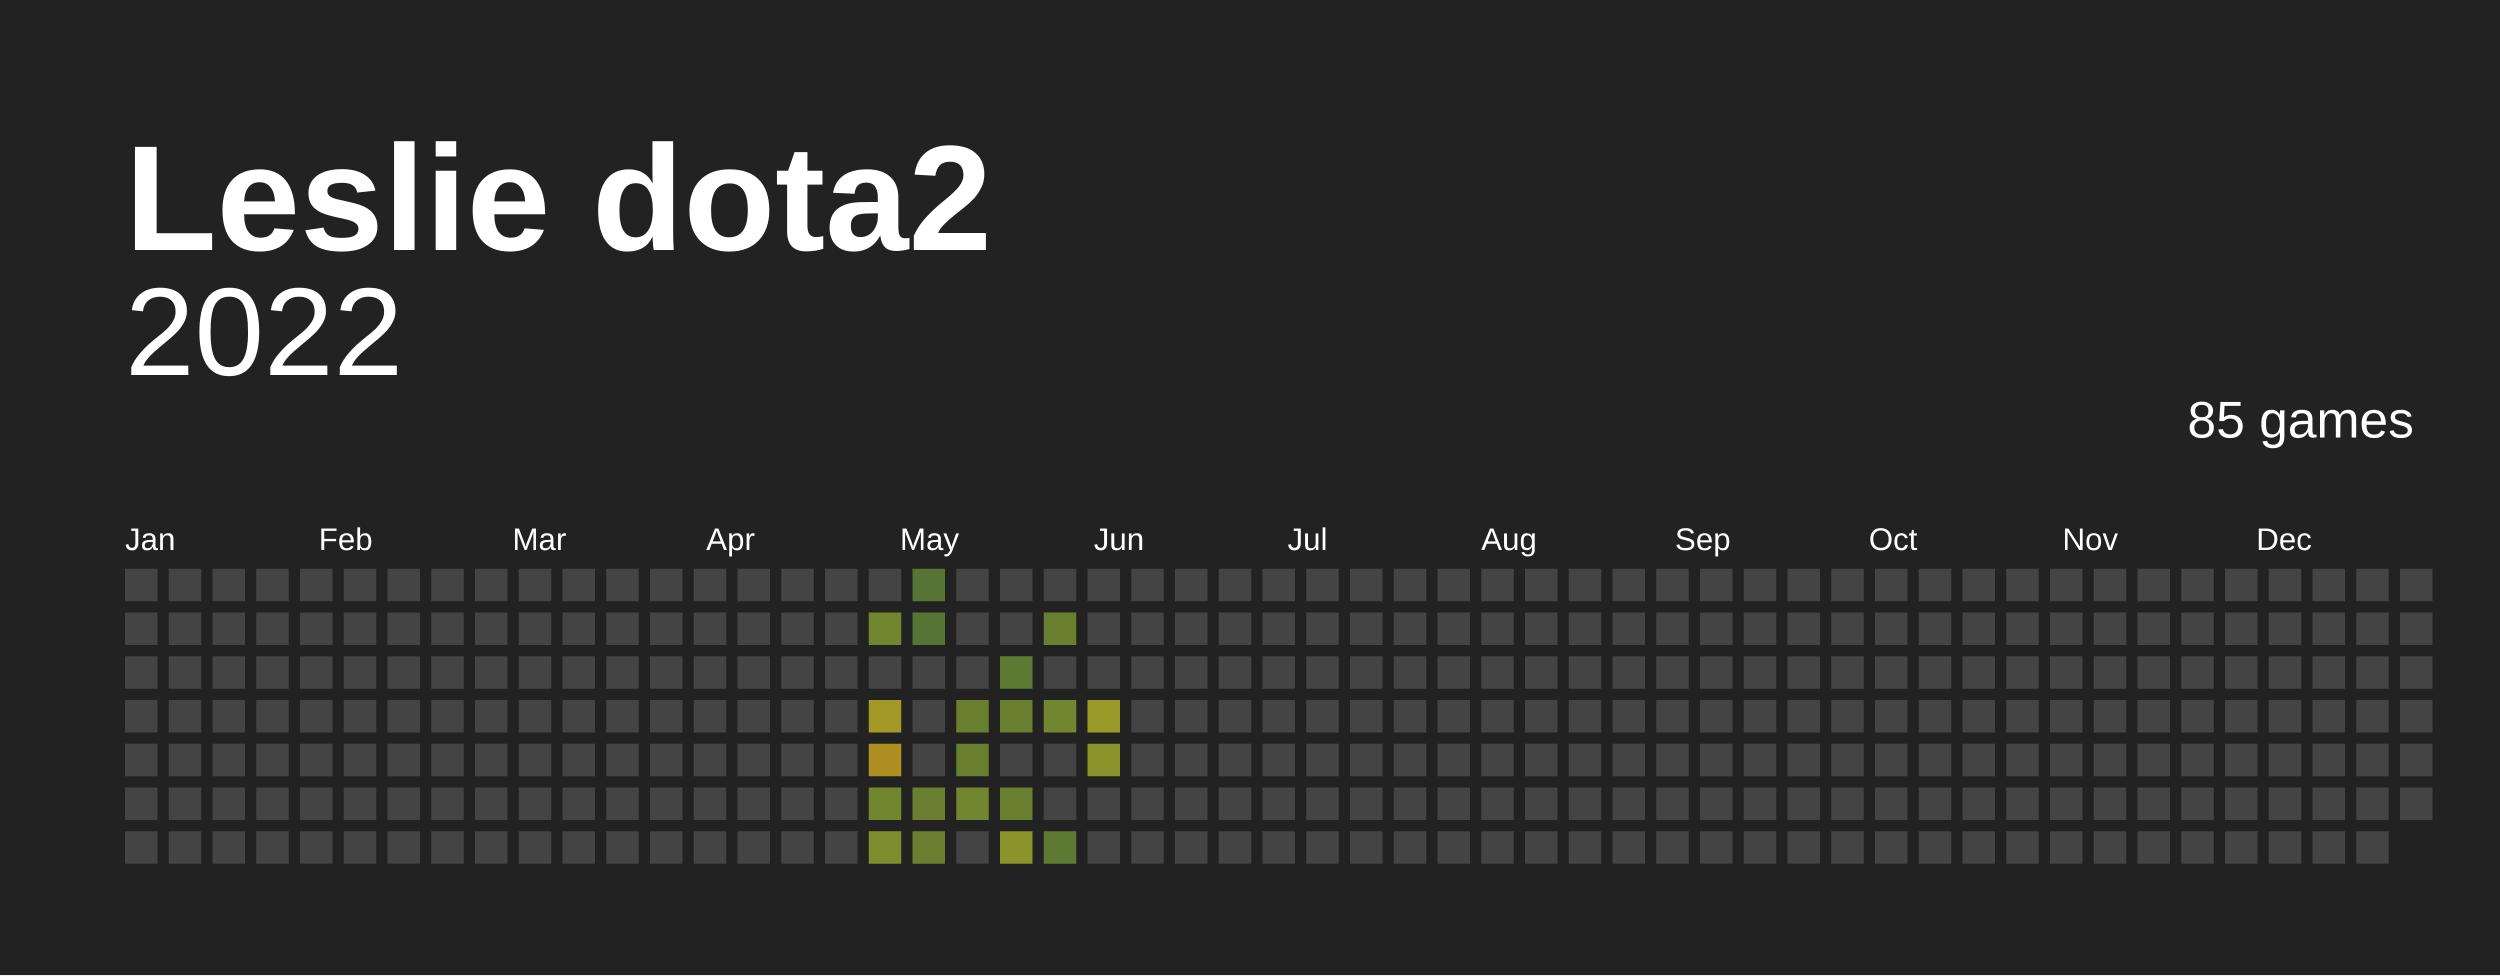
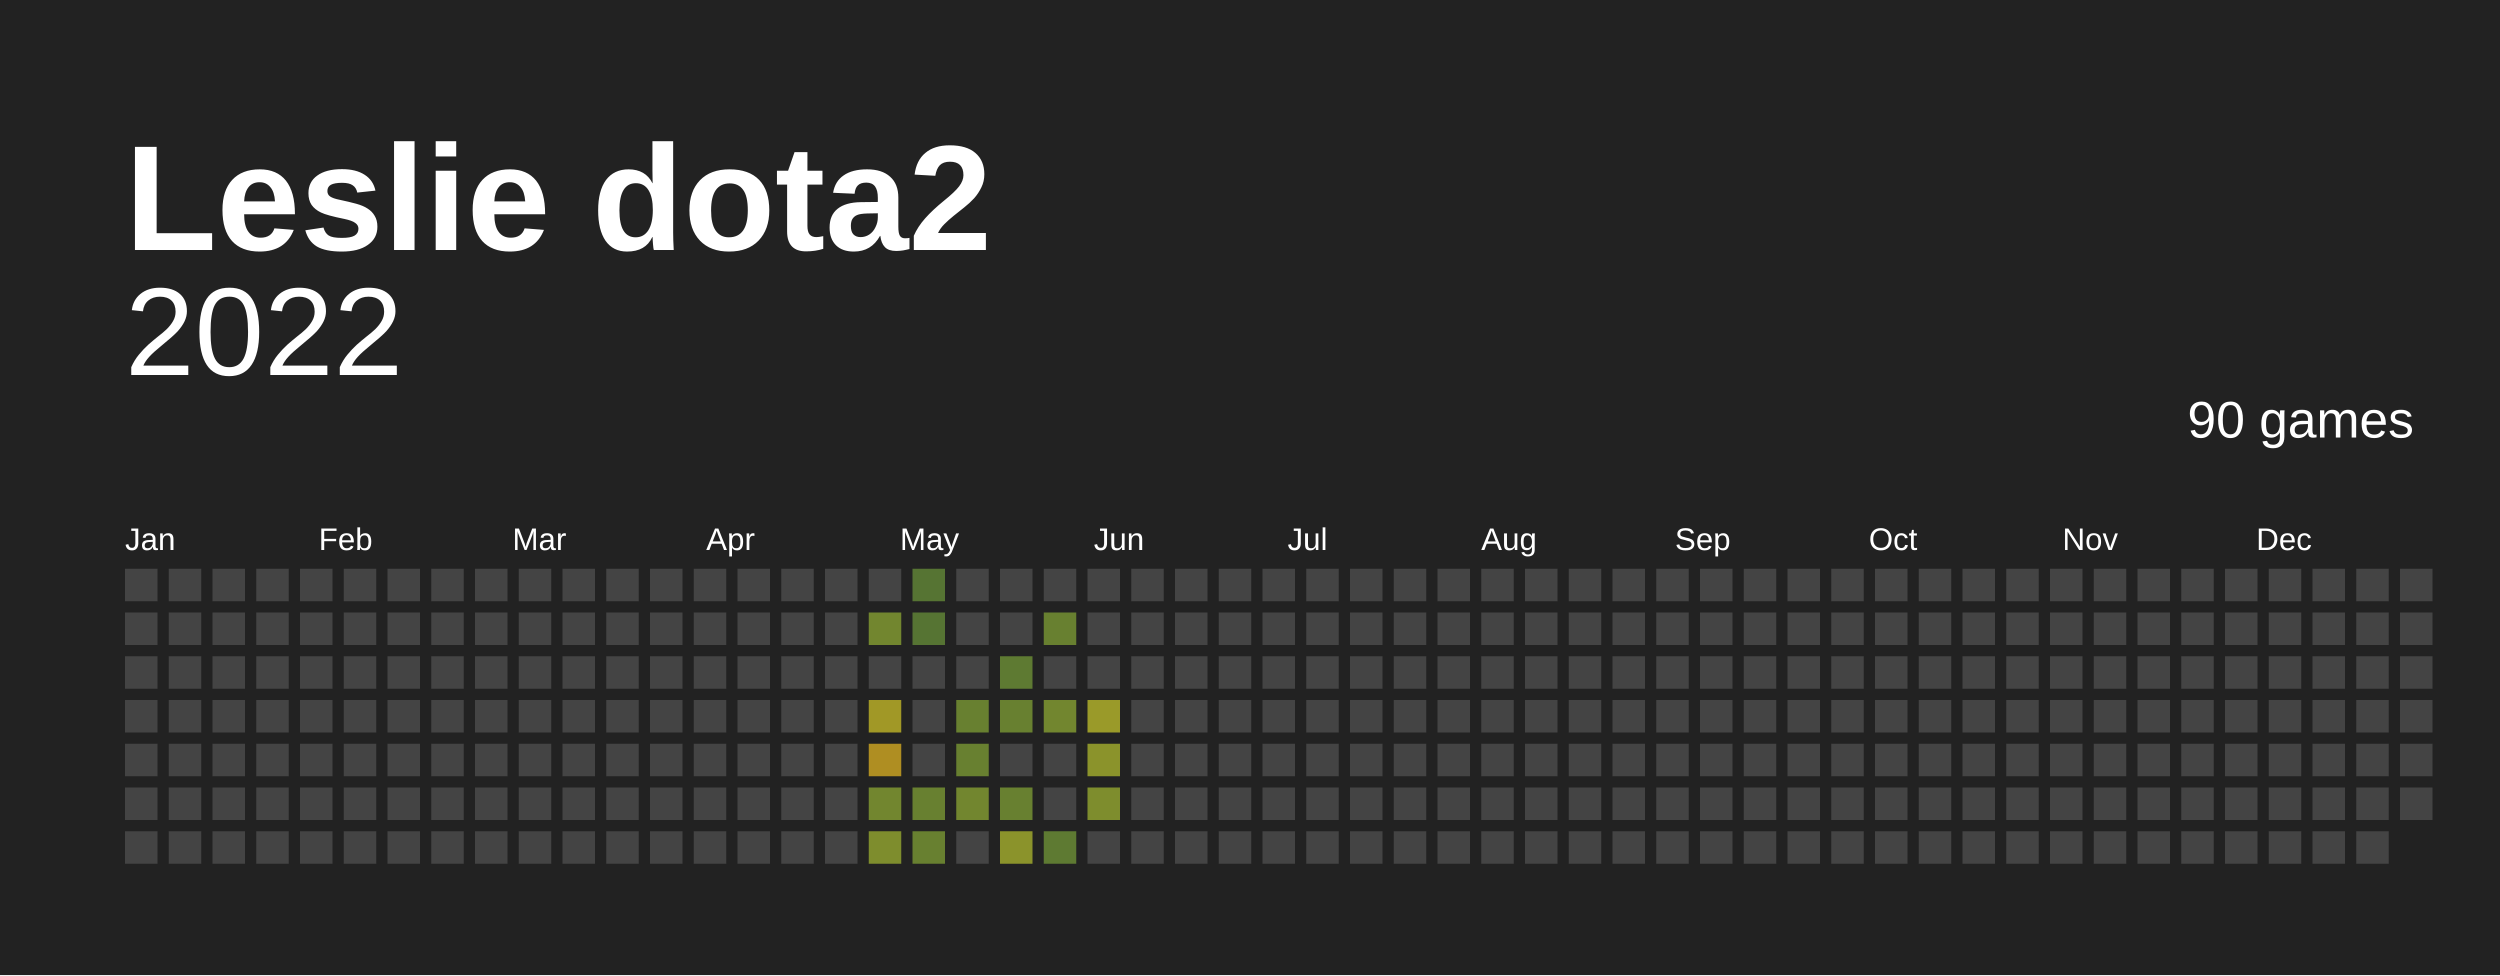
<svg xmlns="http://www.w3.org/2000/svg" baseProfile="full" height="78mm" version="1.1" viewBox="0,0,200,78" width="200mm">
  <defs />
  <rect fill="#222222" height="78" width="200" x="0" y="0" />
  <text fill="#FFFFFF" style="font-size:12px; font-family:Arial; font-weight:bold;" x="10" y="20">Leslie dota2</text>
  <text alignment-baseline="hanging" fill="#FFFFFF" style="font-size:10.0px; font-family:Arial;" x="10" y="30">2022</text>
-   <text alignment-baseline="hanging" fill="#FFFFFF" style="font-size:4.125px; font-family:Arial;" x="175" y="35">85 games</text>
+   <text alignment-baseline="hanging" fill="#FFFFFF" style="font-size:4.125px; font-family:Arial;" x="175" y="35">90 games</text>
  <text fill="#FFFFFF" style="font-size:2.5px; font-family:Arial" x="10.0" y="44">Jan</text>
  <text fill="#FFFFFF" style="font-size:2.5px; font-family:Arial" x="25.5" y="44">Feb</text>
  <text fill="#FFFFFF" style="font-size:2.5px; font-family:Arial" x="41.0" y="44">Mar</text>
  <text fill="#FFFFFF" style="font-size:2.5px; font-family:Arial" x="56.5" y="44">Apr</text>
  <text fill="#FFFFFF" style="font-size:2.5px; font-family:Arial" x="72.0" y="44">May</text>
  <text fill="#FFFFFF" style="font-size:2.5px; font-family:Arial" x="87.5" y="44">Jun</text>
  <text fill="#FFFFFF" style="font-size:2.5px; font-family:Arial" x="103.0" y="44">Jul</text>
  <text fill="#FFFFFF" style="font-size:2.5px; font-family:Arial" x="118.5" y="44">Aug</text>
  <text fill="#FFFFFF" style="font-size:2.5px; font-family:Arial" x="134.0" y="44">Sep</text>
  <text fill="#FFFFFF" style="font-size:2.5px; font-family:Arial" x="149.5" y="44">Oct</text>
  <text fill="#FFFFFF" style="font-size:2.5px; font-family:Arial" x="165.0" y="44">Nov</text>
  <text fill="#FFFFFF" style="font-size:2.5px; font-family:Arial" x="180.5" y="44">Dec</text>
  <rect fill="#444444" height="2.6" width="2.6" x="10.0" y="45.5" />
  <rect fill="#444444" height="2.6" width="2.6" x="10.0" y="49.0" />
  <rect fill="#444444" height="2.6" width="2.6" x="10.0" y="52.5" />
  <rect fill="#444444" height="2.6" width="2.6" x="10.0" y="56.0" />
  <rect fill="#444444" height="2.6" width="2.6" x="10.0" y="59.5" />
  <rect fill="#444444" height="2.6" width="2.6" x="10.0" y="63.0" />
  <rect fill="#444444" height="2.6" width="2.6" x="10.0" y="66.5" />
  <rect fill="#444444" height="2.6" width="2.6" x="13.5" y="45.5" />
  <rect fill="#444444" height="2.6" width="2.6" x="13.5" y="49.0" />
  <rect fill="#444444" height="2.6" width="2.6" x="13.5" y="52.5" />
  <rect fill="#444444" height="2.6" width="2.6" x="13.5" y="56.0" />
  <rect fill="#444444" height="2.6" width="2.6" x="13.5" y="59.5" />
  <rect fill="#444444" height="2.6" width="2.6" x="13.5" y="63.0" />
  <rect fill="#444444" height="2.6" width="2.6" x="13.5" y="66.5" />
  <rect fill="#444444" height="2.6" width="2.6" x="17.0" y="45.5" />
  <rect fill="#444444" height="2.6" width="2.6" x="17.0" y="49.0" />
  <rect fill="#444444" height="2.6" width="2.6" x="17.0" y="52.5" />
  <rect fill="#444444" height="2.6" width="2.6" x="17.0" y="56.0" />
  <rect fill="#444444" height="2.6" width="2.6" x="17.0" y="59.5" />
  <rect fill="#444444" height="2.6" width="2.6" x="17.0" y="63.0" />
  <rect fill="#444444" height="2.6" width="2.6" x="17.0" y="66.5" />
  <rect fill="#444444" height="2.6" width="2.6" x="20.5" y="45.5" />
  <rect fill="#444444" height="2.6" width="2.6" x="20.5" y="49.0" />
  <rect fill="#444444" height="2.6" width="2.6" x="20.5" y="52.5" />
  <rect fill="#444444" height="2.6" width="2.6" x="20.5" y="56.0" />
  <rect fill="#444444" height="2.6" width="2.6" x="20.5" y="59.5" />
  <rect fill="#444444" height="2.6" width="2.6" x="20.5" y="63.0" />
  <rect fill="#444444" height="2.6" width="2.6" x="20.5" y="66.5" />
  <rect fill="#444444" height="2.6" width="2.6" x="24.0" y="45.5" />
  <rect fill="#444444" height="2.6" width="2.6" x="24.0" y="49.0" />
  <rect fill="#444444" height="2.6" width="2.6" x="24.0" y="52.5" />
  <rect fill="#444444" height="2.6" width="2.6" x="24.0" y="56.0" />
  <rect fill="#444444" height="2.6" width="2.6" x="24.0" y="59.5" />
  <rect fill="#444444" height="2.6" width="2.6" x="24.0" y="63.0" />
  <rect fill="#444444" height="2.6" width="2.6" x="24.0" y="66.5" />
  <rect fill="#444444" height="2.6" width="2.6" x="27.5" y="45.5" />
  <rect fill="#444444" height="2.6" width="2.6" x="27.5" y="49.0" />
  <rect fill="#444444" height="2.6" width="2.6" x="27.5" y="52.5" />
  <rect fill="#444444" height="2.6" width="2.6" x="27.5" y="56.0" />
  <rect fill="#444444" height="2.6" width="2.6" x="27.5" y="59.5" />
  <rect fill="#444444" height="2.6" width="2.6" x="27.5" y="63.0" />
  <rect fill="#444444" height="2.6" width="2.6" x="27.5" y="66.5" />
  <rect fill="#444444" height="2.6" width="2.6" x="31.0" y="45.5" />
  <rect fill="#444444" height="2.6" width="2.6" x="31.0" y="49.0" />
  <rect fill="#444444" height="2.6" width="2.6" x="31.0" y="52.5" />
  <rect fill="#444444" height="2.6" width="2.6" x="31.0" y="56.0" />
  <rect fill="#444444" height="2.6" width="2.6" x="31.0" y="59.5" />
  <rect fill="#444444" height="2.6" width="2.6" x="31.0" y="63.0" />
  <rect fill="#444444" height="2.6" width="2.6" x="31.0" y="66.5" />
  <rect fill="#444444" height="2.6" width="2.6" x="34.5" y="45.5" />
  <rect fill="#444444" height="2.6" width="2.6" x="34.5" y="49.0" />
  <rect fill="#444444" height="2.6" width="2.6" x="34.5" y="52.5" />
  <rect fill="#444444" height="2.6" width="2.6" x="34.5" y="56.0" />
  <rect fill="#444444" height="2.6" width="2.6" x="34.5" y="59.5" />
  <rect fill="#444444" height="2.6" width="2.6" x="34.5" y="63.0" />
  <rect fill="#444444" height="2.6" width="2.6" x="34.5" y="66.5" />
  <rect fill="#444444" height="2.6" width="2.6" x="38.0" y="45.5" />
  <rect fill="#444444" height="2.6" width="2.6" x="38.0" y="49.0" />
  <rect fill="#444444" height="2.6" width="2.6" x="38.0" y="52.5" />
  <rect fill="#444444" height="2.6" width="2.6" x="38.0" y="56.0" />
  <rect fill="#444444" height="2.6" width="2.6" x="38.0" y="59.5" />
  <rect fill="#444444" height="2.6" width="2.6" x="38.0" y="63.0" />
  <rect fill="#444444" height="2.6" width="2.6" x="38.0" y="66.5" />
  <rect fill="#444444" height="2.6" width="2.6" x="41.5" y="45.5" />
  <rect fill="#444444" height="2.6" width="2.6" x="41.5" y="49.0" />
  <rect fill="#444444" height="2.6" width="2.6" x="41.5" y="52.5" />
  <rect fill="#444444" height="2.6" width="2.6" x="41.5" y="56.0" />
  <rect fill="#444444" height="2.6" width="2.6" x="41.5" y="59.5" />
  <rect fill="#444444" height="2.6" width="2.6" x="41.5" y="63.0" />
  <rect fill="#444444" height="2.6" width="2.6" x="41.5" y="66.5" />
  <rect fill="#444444" height="2.6" width="2.6" x="45.0" y="45.5" />
  <rect fill="#444444" height="2.6" width="2.6" x="45.0" y="49.0" />
  <rect fill="#444444" height="2.6" width="2.6" x="45.0" y="52.5" />
  <rect fill="#444444" height="2.6" width="2.6" x="45.0" y="56.0" />
  <rect fill="#444444" height="2.6" width="2.6" x="45.0" y="59.5" />
  <rect fill="#444444" height="2.6" width="2.6" x="45.0" y="63.0" />
  <rect fill="#444444" height="2.6" width="2.6" x="45.0" y="66.5" />
  <rect fill="#444444" height="2.6" width="2.6" x="48.5" y="45.5" />
  <rect fill="#444444" height="2.6" width="2.6" x="48.5" y="49.0" />
  <rect fill="#444444" height="2.6" width="2.6" x="48.5" y="52.5" />
  <rect fill="#444444" height="2.6" width="2.6" x="48.5" y="56.0" />
  <rect fill="#444444" height="2.6" width="2.6" x="48.5" y="59.5" />
  <rect fill="#444444" height="2.6" width="2.6" x="48.5" y="63.0" />
  <rect fill="#444444" height="2.6" width="2.6" x="48.5" y="66.5" />
  <rect fill="#444444" height="2.6" width="2.6" x="52.0" y="45.5" />
  <rect fill="#444444" height="2.6" width="2.6" x="52.0" y="49.0" />
  <rect fill="#444444" height="2.6" width="2.6" x="52.0" y="52.5" />
  <rect fill="#444444" height="2.6" width="2.6" x="52.0" y="56.0" />
  <rect fill="#444444" height="2.6" width="2.6" x="52.0" y="59.5" />
  <rect fill="#444444" height="2.6" width="2.6" x="52.0" y="63.0" />
  <rect fill="#444444" height="2.6" width="2.6" x="52.0" y="66.5" />
  <rect fill="#444444" height="2.6" width="2.6" x="55.5" y="45.5" />
  <rect fill="#444444" height="2.6" width="2.6" x="55.5" y="49.0" />
  <rect fill="#444444" height="2.6" width="2.6" x="55.5" y="52.5" />
  <rect fill="#444444" height="2.6" width="2.6" x="55.5" y="56.0" />
  <rect fill="#444444" height="2.6" width="2.6" x="55.5" y="59.5" />
  <rect fill="#444444" height="2.6" width="2.6" x="55.5" y="63.0" />
  <rect fill="#444444" height="2.6" width="2.6" x="55.5" y="66.5" />
  <rect fill="#444444" height="2.6" width="2.6" x="59.0" y="45.5" />
  <rect fill="#444444" height="2.6" width="2.6" x="59.0" y="49.0" />
  <rect fill="#444444" height="2.6" width="2.6" x="59.0" y="52.5" />
  <rect fill="#444444" height="2.6" width="2.6" x="59.0" y="56.0" />
  <rect fill="#444444" height="2.6" width="2.6" x="59.0" y="59.5" />
  <rect fill="#444444" height="2.6" width="2.6" x="59.0" y="63.0" />
  <rect fill="#444444" height="2.6" width="2.6" x="59.0" y="66.5" />
  <rect fill="#444444" height="2.6" width="2.6" x="62.5" y="45.5" />
  <rect fill="#444444" height="2.6" width="2.6" x="62.5" y="49.0" />
  <rect fill="#444444" height="2.6" width="2.6" x="62.5" y="52.5" />
  <rect fill="#444444" height="2.6" width="2.6" x="62.5" y="56.0" />
  <rect fill="#444444" height="2.6" width="2.6" x="62.5" y="59.5" />
  <rect fill="#444444" height="2.6" width="2.6" x="62.5" y="63.0" />
  <rect fill="#444444" height="2.6" width="2.6" x="62.5" y="66.5" />
  <rect fill="#444444" height="2.6" width="2.6" x="66.0" y="45.5" />
  <rect fill="#444444" height="2.6" width="2.6" x="66.0" y="49.0" />
  <rect fill="#444444" height="2.6" width="2.6" x="66.0" y="52.5" />
  <rect fill="#444444" height="2.6" width="2.6" x="66.0" y="56.0" />
  <rect fill="#444444" height="2.6" width="2.6" x="66.0" y="59.5" />
  <rect fill="#444444" height="2.6" width="2.6" x="66.0" y="63.0" />
  <rect fill="#444444" height="2.6" width="2.6" x="66.0" y="66.5" />
  <rect fill="#444444" height="2.6" width="2.6" x="69.5" y="45.5" />
  <rect fill="#72862f" height="2.6" width="2.6" x="69.5" y="49.0" />
  <rect fill="#444444" height="2.6" width="2.6" x="69.5" y="52.5" />
  <rect fill="#a19826" height="2.6" width="2.6" x="69.5" y="56.0" />
  <rect fill="#af8e22" height="2.6" width="2.6" x="69.5" y="59.5" />
  <rect fill="#72862f" height="2.6" width="2.6" x="69.5" y="63.0" />
  <rect fill="#7e8d2d" height="2.6" width="2.6" x="69.5" y="66.5" />
  <rect fill="#567433" height="2.6" width="2.6" x="73.0" y="45.5" />
  <rect fill="#567433" height="2.6" width="2.6" x="73.0" y="49.0" />
  <rect fill="#444444" height="2.6" width="2.6" x="73.0" y="52.5" />
  <rect fill="#444444" height="2.6" width="2.6" x="73.0" y="56.0" />
  <rect fill="#444444" height="2.6" width="2.6" x="73.0" y="59.5" />
  <rect fill="#688030" height="2.6" width="2.6" x="73.0" y="63.0" />
  <rect fill="#688030" height="2.6" width="2.6" x="73.0" y="66.5" />
  <rect fill="#444444" height="2.6" width="2.6" x="76.5" y="45.5" />
  <rect fill="#444444" height="2.6" width="2.6" x="76.5" y="49.0" />
  <rect fill="#444444" height="2.6" width="2.6" x="76.5" y="52.5" />
  <rect fill="#688030" height="2.6" width="2.6" x="76.5" y="56.0" />
  <rect fill="#688030" height="2.6" width="2.6" x="76.5" y="59.5" />
  <rect fill="#72862f" height="2.6" width="2.6" x="76.5" y="63.0" />
  <rect fill="#444444" height="2.6" width="2.6" x="76.5" y="66.5" />
  <rect fill="#444444" height="2.6" width="2.6" x="80.0" y="45.5" />
  <rect fill="#444444" height="2.6" width="2.6" x="80.0" y="49.0" />
  <rect fill="#5e7a32" height="2.6" width="2.6" x="80.0" y="52.5" />
  <rect fill="#688030" height="2.6" width="2.6" x="80.0" y="56.0" />
  <rect fill="#444444" height="2.6" width="2.6" x="80.0" y="59.5" />
  <rect fill="#688030" height="2.6" width="2.6" x="80.0" y="63.0" />
  <rect fill="#8b932b" height="2.6" width="2.6" x="80.0" y="66.5" />
  <rect fill="#444444" height="2.6" width="2.6" x="83.5" y="45.5" />
  <rect fill="#688030" height="2.6" width="2.6" x="83.5" y="49.0" />
  <rect fill="#444444" height="2.6" width="2.6" x="83.5" y="52.5" />
  <rect fill="#72862f" height="2.6" width="2.6" x="83.5" y="56.0" />
  <rect fill="#444444" height="2.6" width="2.6" x="83.5" y="59.5" />
  <rect fill="#444444" height="2.6" width="2.6" x="83.5" y="63.0" />
  <rect fill="#5e7a32" height="2.6" width="2.6" x="83.5" y="66.5" />
  <rect fill="#444444" height="2.6" width="2.6" x="87.0" y="45.5" />
  <rect fill="#444444" height="2.6" width="2.6" x="87.0" y="49.0" />
  <rect fill="#444444" height="2.6" width="2.6" x="87.0" y="52.5" />
  <rect fill="#9a9a29" height="2.6" width="2.6" x="87.0" y="56.0" />
  <rect fill="#8b932b" height="2.6" width="2.6" x="87.0" y="59.5" />
-   <rect fill="#444444" height="2.6" width="2.6" x="87.0" y="63.0" />
+   <rect fill="#7e8d2d" height="2.6" width="2.6" x="87.0" y="63.0" />
  <rect fill="#444444" height="2.6" width="2.6" x="87.0" y="66.5" />
  <rect fill="#444444" height="2.6" width="2.6" x="90.5" y="45.5" />
  <rect fill="#444444" height="2.6" width="2.6" x="90.5" y="49.0" />
  <rect fill="#444444" height="2.6" width="2.6" x="90.5" y="52.5" />
  <rect fill="#444444" height="2.6" width="2.6" x="90.5" y="56.0" />
  <rect fill="#444444" height="2.6" width="2.6" x="90.5" y="59.5" />
  <rect fill="#444444" height="2.6" width="2.6" x="90.5" y="63.0" />
  <rect fill="#444444" height="2.6" width="2.6" x="90.5" y="66.5" />
  <rect fill="#444444" height="2.6" width="2.6" x="94.0" y="45.5" />
  <rect fill="#444444" height="2.6" width="2.6" x="94.0" y="49.0" />
  <rect fill="#444444" height="2.6" width="2.6" x="94.0" y="52.5" />
  <rect fill="#444444" height="2.6" width="2.6" x="94.0" y="56.0" />
  <rect fill="#444444" height="2.6" width="2.6" x="94.0" y="59.5" />
  <rect fill="#444444" height="2.6" width="2.6" x="94.0" y="63.0" />
  <rect fill="#444444" height="2.6" width="2.6" x="94.0" y="66.5" />
  <rect fill="#444444" height="2.6" width="2.6" x="97.5" y="45.5" />
  <rect fill="#444444" height="2.6" width="2.6" x="97.5" y="49.0" />
  <rect fill="#444444" height="2.6" width="2.6" x="97.5" y="52.5" />
  <rect fill="#444444" height="2.6" width="2.6" x="97.5" y="56.0" />
  <rect fill="#444444" height="2.6" width="2.6" x="97.5" y="59.5" />
  <rect fill="#444444" height="2.6" width="2.6" x="97.5" y="63.0" />
  <rect fill="#444444" height="2.6" width="2.6" x="97.5" y="66.5" />
  <rect fill="#444444" height="2.6" width="2.6" x="101.0" y="45.5" />
  <rect fill="#444444" height="2.6" width="2.6" x="101.0" y="49.0" />
  <rect fill="#444444" height="2.6" width="2.6" x="101.0" y="52.5" />
  <rect fill="#444444" height="2.6" width="2.6" x="101.0" y="56.0" />
  <rect fill="#444444" height="2.6" width="2.6" x="101.0" y="59.5" />
  <rect fill="#444444" height="2.6" width="2.6" x="101.0" y="63.0" />
  <rect fill="#444444" height="2.6" width="2.6" x="101.0" y="66.5" />
  <rect fill="#444444" height="2.6" width="2.6" x="104.5" y="45.5" />
  <rect fill="#444444" height="2.6" width="2.6" x="104.5" y="49.0" />
  <rect fill="#444444" height="2.6" width="2.6" x="104.5" y="52.5" />
  <rect fill="#444444" height="2.6" width="2.6" x="104.5" y="56.0" />
  <rect fill="#444444" height="2.6" width="2.6" x="104.5" y="59.5" />
  <rect fill="#444444" height="2.6" width="2.6" x="104.5" y="63.0" />
  <rect fill="#444444" height="2.6" width="2.6" x="104.5" y="66.5" />
  <rect fill="#444444" height="2.6" width="2.6" x="108.0" y="45.5" />
  <rect fill="#444444" height="2.6" width="2.6" x="108.0" y="49.0" />
  <rect fill="#444444" height="2.6" width="2.6" x="108.0" y="52.5" />
  <rect fill="#444444" height="2.6" width="2.6" x="108.0" y="56.0" />
  <rect fill="#444444" height="2.6" width="2.6" x="108.0" y="59.5" />
  <rect fill="#444444" height="2.6" width="2.6" x="108.0" y="63.0" />
  <rect fill="#444444" height="2.6" width="2.6" x="108.0" y="66.5" />
  <rect fill="#444444" height="2.6" width="2.6" x="111.5" y="45.5" />
  <rect fill="#444444" height="2.6" width="2.6" x="111.5" y="49.0" />
  <rect fill="#444444" height="2.6" width="2.6" x="111.5" y="52.5" />
  <rect fill="#444444" height="2.6" width="2.6" x="111.5" y="56.0" />
  <rect fill="#444444" height="2.6" width="2.6" x="111.5" y="59.5" />
  <rect fill="#444444" height="2.6" width="2.6" x="111.5" y="63.0" />
  <rect fill="#444444" height="2.6" width="2.6" x="111.5" y="66.5" />
  <rect fill="#444444" height="2.6" width="2.6" x="115.0" y="45.5" />
  <rect fill="#444444" height="2.6" width="2.6" x="115.0" y="49.0" />
  <rect fill="#444444" height="2.6" width="2.6" x="115.0" y="52.5" />
  <rect fill="#444444" height="2.6" width="2.6" x="115.0" y="56.0" />
  <rect fill="#444444" height="2.6" width="2.6" x="115.0" y="59.5" />
  <rect fill="#444444" height="2.6" width="2.6" x="115.0" y="63.0" />
  <rect fill="#444444" height="2.6" width="2.6" x="115.0" y="66.5" />
  <rect fill="#444444" height="2.6" width="2.6" x="118.5" y="45.5" />
  <rect fill="#444444" height="2.6" width="2.6" x="118.5" y="49.0" />
  <rect fill="#444444" height="2.6" width="2.6" x="118.5" y="52.5" />
  <rect fill="#444444" height="2.6" width="2.6" x="118.5" y="56.0" />
  <rect fill="#444444" height="2.6" width="2.6" x="118.5" y="59.5" />
  <rect fill="#444444" height="2.6" width="2.6" x="118.5" y="63.0" />
  <rect fill="#444444" height="2.6" width="2.6" x="118.5" y="66.5" />
  <rect fill="#444444" height="2.6" width="2.6" x="122.0" y="45.5" />
  <rect fill="#444444" height="2.6" width="2.6" x="122.0" y="49.0" />
  <rect fill="#444444" height="2.6" width="2.6" x="122.0" y="52.5" />
  <rect fill="#444444" height="2.6" width="2.6" x="122.0" y="56.0" />
  <rect fill="#444444" height="2.6" width="2.6" x="122.0" y="59.5" />
  <rect fill="#444444" height="2.6" width="2.6" x="122.0" y="63.0" />
  <rect fill="#444444" height="2.6" width="2.6" x="122.0" y="66.5" />
  <rect fill="#444444" height="2.6" width="2.6" x="125.5" y="45.5" />
  <rect fill="#444444" height="2.6" width="2.6" x="125.5" y="49.0" />
  <rect fill="#444444" height="2.6" width="2.6" x="125.5" y="52.5" />
  <rect fill="#444444" height="2.6" width="2.6" x="125.5" y="56.0" />
  <rect fill="#444444" height="2.6" width="2.6" x="125.5" y="59.5" />
  <rect fill="#444444" height="2.6" width="2.6" x="125.5" y="63.0" />
  <rect fill="#444444" height="2.6" width="2.6" x="125.5" y="66.5" />
  <rect fill="#444444" height="2.6" width="2.6" x="129.0" y="45.5" />
  <rect fill="#444444" height="2.6" width="2.6" x="129.0" y="49.0" />
  <rect fill="#444444" height="2.6" width="2.6" x="129.0" y="52.5" />
  <rect fill="#444444" height="2.6" width="2.6" x="129.0" y="56.0" />
  <rect fill="#444444" height="2.6" width="2.6" x="129.0" y="59.5" />
  <rect fill="#444444" height="2.6" width="2.6" x="129.0" y="63.0" />
  <rect fill="#444444" height="2.6" width="2.6" x="129.0" y="66.5" />
  <rect fill="#444444" height="2.6" width="2.6" x="132.5" y="45.5" />
  <rect fill="#444444" height="2.6" width="2.6" x="132.5" y="49.0" />
  <rect fill="#444444" height="2.6" width="2.6" x="132.5" y="52.5" />
  <rect fill="#444444" height="2.6" width="2.6" x="132.5" y="56.0" />
  <rect fill="#444444" height="2.6" width="2.6" x="132.5" y="59.5" />
  <rect fill="#444444" height="2.6" width="2.6" x="132.5" y="63.0" />
  <rect fill="#444444" height="2.6" width="2.6" x="132.5" y="66.5" />
  <rect fill="#444444" height="2.6" width="2.6" x="136.0" y="45.5" />
  <rect fill="#444444" height="2.6" width="2.6" x="136.0" y="49.0" />
  <rect fill="#444444" height="2.6" width="2.6" x="136.0" y="52.5" />
  <rect fill="#444444" height="2.6" width="2.6" x="136.0" y="56.0" />
  <rect fill="#444444" height="2.6" width="2.6" x="136.0" y="59.5" />
  <rect fill="#444444" height="2.6" width="2.6" x="136.0" y="63.0" />
  <rect fill="#444444" height="2.6" width="2.6" x="136.0" y="66.5" />
  <rect fill="#444444" height="2.6" width="2.6" x="139.5" y="45.5" />
  <rect fill="#444444" height="2.6" width="2.6" x="139.5" y="49.0" />
  <rect fill="#444444" height="2.6" width="2.6" x="139.5" y="52.5" />
  <rect fill="#444444" height="2.6" width="2.6" x="139.5" y="56.0" />
  <rect fill="#444444" height="2.6" width="2.6" x="139.5" y="59.5" />
  <rect fill="#444444" height="2.6" width="2.6" x="139.5" y="63.0" />
  <rect fill="#444444" height="2.6" width="2.6" x="139.5" y="66.5" />
  <rect fill="#444444" height="2.6" width="2.6" x="143.0" y="45.5" />
  <rect fill="#444444" height="2.6" width="2.6" x="143.0" y="49.0" />
  <rect fill="#444444" height="2.6" width="2.6" x="143.0" y="52.5" />
  <rect fill="#444444" height="2.6" width="2.6" x="143.0" y="56.0" />
  <rect fill="#444444" height="2.6" width="2.6" x="143.0" y="59.5" />
  <rect fill="#444444" height="2.6" width="2.6" x="143.0" y="63.0" />
  <rect fill="#444444" height="2.6" width="2.6" x="143.0" y="66.5" />
  <rect fill="#444444" height="2.6" width="2.6" x="146.5" y="45.5" />
  <rect fill="#444444" height="2.6" width="2.6" x="146.5" y="49.0" />
  <rect fill="#444444" height="2.6" width="2.6" x="146.5" y="52.5" />
  <rect fill="#444444" height="2.6" width="2.6" x="146.5" y="56.0" />
  <rect fill="#444444" height="2.6" width="2.6" x="146.5" y="59.5" />
  <rect fill="#444444" height="2.6" width="2.6" x="146.5" y="63.0" />
  <rect fill="#444444" height="2.6" width="2.6" x="146.5" y="66.5" />
  <rect fill="#444444" height="2.6" width="2.6" x="150.0" y="45.5" />
  <rect fill="#444444" height="2.6" width="2.6" x="150.0" y="49.0" />
  <rect fill="#444444" height="2.6" width="2.6" x="150.0" y="52.5" />
  <rect fill="#444444" height="2.6" width="2.6" x="150.0" y="56.0" />
  <rect fill="#444444" height="2.6" width="2.6" x="150.0" y="59.5" />
  <rect fill="#444444" height="2.6" width="2.6" x="150.0" y="63.0" />
  <rect fill="#444444" height="2.6" width="2.6" x="150.0" y="66.5" />
  <rect fill="#444444" height="2.6" width="2.6" x="153.5" y="45.5" />
  <rect fill="#444444" height="2.6" width="2.6" x="153.5" y="49.0" />
  <rect fill="#444444" height="2.6" width="2.6" x="153.5" y="52.5" />
  <rect fill="#444444" height="2.6" width="2.6" x="153.5" y="56.0" />
  <rect fill="#444444" height="2.6" width="2.6" x="153.5" y="59.5" />
  <rect fill="#444444" height="2.6" width="2.6" x="153.5" y="63.0" />
  <rect fill="#444444" height="2.6" width="2.6" x="153.5" y="66.5" />
  <rect fill="#444444" height="2.6" width="2.6" x="157.0" y="45.5" />
  <rect fill="#444444" height="2.6" width="2.6" x="157.0" y="49.0" />
  <rect fill="#444444" height="2.6" width="2.6" x="157.0" y="52.5" />
  <rect fill="#444444" height="2.6" width="2.6" x="157.0" y="56.0" />
  <rect fill="#444444" height="2.6" width="2.6" x="157.0" y="59.5" />
  <rect fill="#444444" height="2.6" width="2.6" x="157.0" y="63.0" />
  <rect fill="#444444" height="2.6" width="2.6" x="157.0" y="66.5" />
  <rect fill="#444444" height="2.6" width="2.6" x="160.5" y="45.5" />
  <rect fill="#444444" height="2.6" width="2.6" x="160.5" y="49.0" />
  <rect fill="#444444" height="2.6" width="2.6" x="160.5" y="52.5" />
  <rect fill="#444444" height="2.6" width="2.6" x="160.5" y="56.0" />
  <rect fill="#444444" height="2.6" width="2.6" x="160.5" y="59.5" />
  <rect fill="#444444" height="2.6" width="2.6" x="160.5" y="63.0" />
  <rect fill="#444444" height="2.6" width="2.6" x="160.5" y="66.5" />
  <rect fill="#444444" height="2.6" width="2.6" x="164.0" y="45.5" />
  <rect fill="#444444" height="2.6" width="2.6" x="164.0" y="49.0" />
  <rect fill="#444444" height="2.6" width="2.6" x="164.0" y="52.5" />
  <rect fill="#444444" height="2.6" width="2.6" x="164.0" y="56.0" />
  <rect fill="#444444" height="2.6" width="2.6" x="164.0" y="59.5" />
  <rect fill="#444444" height="2.6" width="2.6" x="164.0" y="63.0" />
  <rect fill="#444444" height="2.6" width="2.6" x="164.0" y="66.5" />
  <rect fill="#444444" height="2.6" width="2.6" x="167.5" y="45.5" />
  <rect fill="#444444" height="2.6" width="2.6" x="167.5" y="49.0" />
  <rect fill="#444444" height="2.6" width="2.6" x="167.5" y="52.5" />
  <rect fill="#444444" height="2.6" width="2.6" x="167.5" y="56.0" />
  <rect fill="#444444" height="2.6" width="2.6" x="167.5" y="59.5" />
  <rect fill="#444444" height="2.6" width="2.6" x="167.5" y="63.0" />
  <rect fill="#444444" height="2.6" width="2.6" x="167.5" y="66.5" />
  <rect fill="#444444" height="2.6" width="2.6" x="171.0" y="45.5" />
  <rect fill="#444444" height="2.6" width="2.6" x="171.0" y="49.0" />
  <rect fill="#444444" height="2.6" width="2.6" x="171.0" y="52.5" />
  <rect fill="#444444" height="2.6" width="2.6" x="171.0" y="56.0" />
  <rect fill="#444444" height="2.6" width="2.6" x="171.0" y="59.5" />
  <rect fill="#444444" height="2.6" width="2.6" x="171.0" y="63.0" />
  <rect fill="#444444" height="2.6" width="2.6" x="171.0" y="66.5" />
  <rect fill="#444444" height="2.6" width="2.6" x="174.5" y="45.5" />
  <rect fill="#444444" height="2.6" width="2.6" x="174.5" y="49.0" />
  <rect fill="#444444" height="2.6" width="2.6" x="174.5" y="52.5" />
  <rect fill="#444444" height="2.6" width="2.6" x="174.5" y="56.0" />
  <rect fill="#444444" height="2.6" width="2.6" x="174.5" y="59.5" />
  <rect fill="#444444" height="2.6" width="2.6" x="174.5" y="63.0" />
  <rect fill="#444444" height="2.6" width="2.6" x="174.5" y="66.5" />
  <rect fill="#444444" height="2.6" width="2.6" x="178.0" y="45.5" />
  <rect fill="#444444" height="2.6" width="2.6" x="178.0" y="49.0" />
  <rect fill="#444444" height="2.6" width="2.6" x="178.0" y="52.5" />
  <rect fill="#444444" height="2.6" width="2.6" x="178.0" y="56.0" />
  <rect fill="#444444" height="2.6" width="2.6" x="178.0" y="59.5" />
  <rect fill="#444444" height="2.6" width="2.6" x="178.0" y="63.0" />
  <rect fill="#444444" height="2.6" width="2.6" x="178.0" y="66.5" />
  <rect fill="#444444" height="2.6" width="2.6" x="181.5" y="45.5" />
  <rect fill="#444444" height="2.6" width="2.6" x="181.5" y="49.0" />
  <rect fill="#444444" height="2.6" width="2.6" x="181.5" y="52.5" />
  <rect fill="#444444" height="2.6" width="2.6" x="181.5" y="56.0" />
  <rect fill="#444444" height="2.6" width="2.6" x="181.5" y="59.5" />
  <rect fill="#444444" height="2.6" width="2.6" x="181.5" y="63.0" />
  <rect fill="#444444" height="2.6" width="2.6" x="181.5" y="66.5" />
  <rect fill="#444444" height="2.6" width="2.6" x="185.0" y="45.5" />
  <rect fill="#444444" height="2.6" width="2.6" x="185.0" y="49.0" />
  <rect fill="#444444" height="2.6" width="2.6" x="185.0" y="52.5" />
  <rect fill="#444444" height="2.6" width="2.6" x="185.0" y="56.0" />
  <rect fill="#444444" height="2.6" width="2.6" x="185.0" y="59.5" />
  <rect fill="#444444" height="2.6" width="2.6" x="185.0" y="63.0" />
  <rect fill="#444444" height="2.6" width="2.6" x="185.0" y="66.5" />
  <rect fill="#444444" height="2.6" width="2.6" x="188.5" y="45.5" />
  <rect fill="#444444" height="2.6" width="2.6" x="188.5" y="49.0" />
  <rect fill="#444444" height="2.6" width="2.6" x="188.5" y="52.5" />
  <rect fill="#444444" height="2.6" width="2.6" x="188.5" y="56.0" />
  <rect fill="#444444" height="2.6" width="2.6" x="188.5" y="59.5" />
  <rect fill="#444444" height="2.6" width="2.6" x="188.5" y="63.0" />
  <rect fill="#444444" height="2.6" width="2.6" x="188.5" y="66.5" />
  <rect fill="#444444" height="2.6" width="2.6" x="192.0" y="45.5" />
  <rect fill="#444444" height="2.6" width="2.6" x="192.0" y="49.0" />
  <rect fill="#444444" height="2.6" width="2.6" x="192.0" y="52.5" />
  <rect fill="#444444" height="2.6" width="2.6" x="192.0" y="56.0" />
  <rect fill="#444444" height="2.6" width="2.6" x="192.0" y="59.5" />
  <rect fill="#444444" height="2.6" width="2.6" x="192.0" y="63.0" />
</svg>
